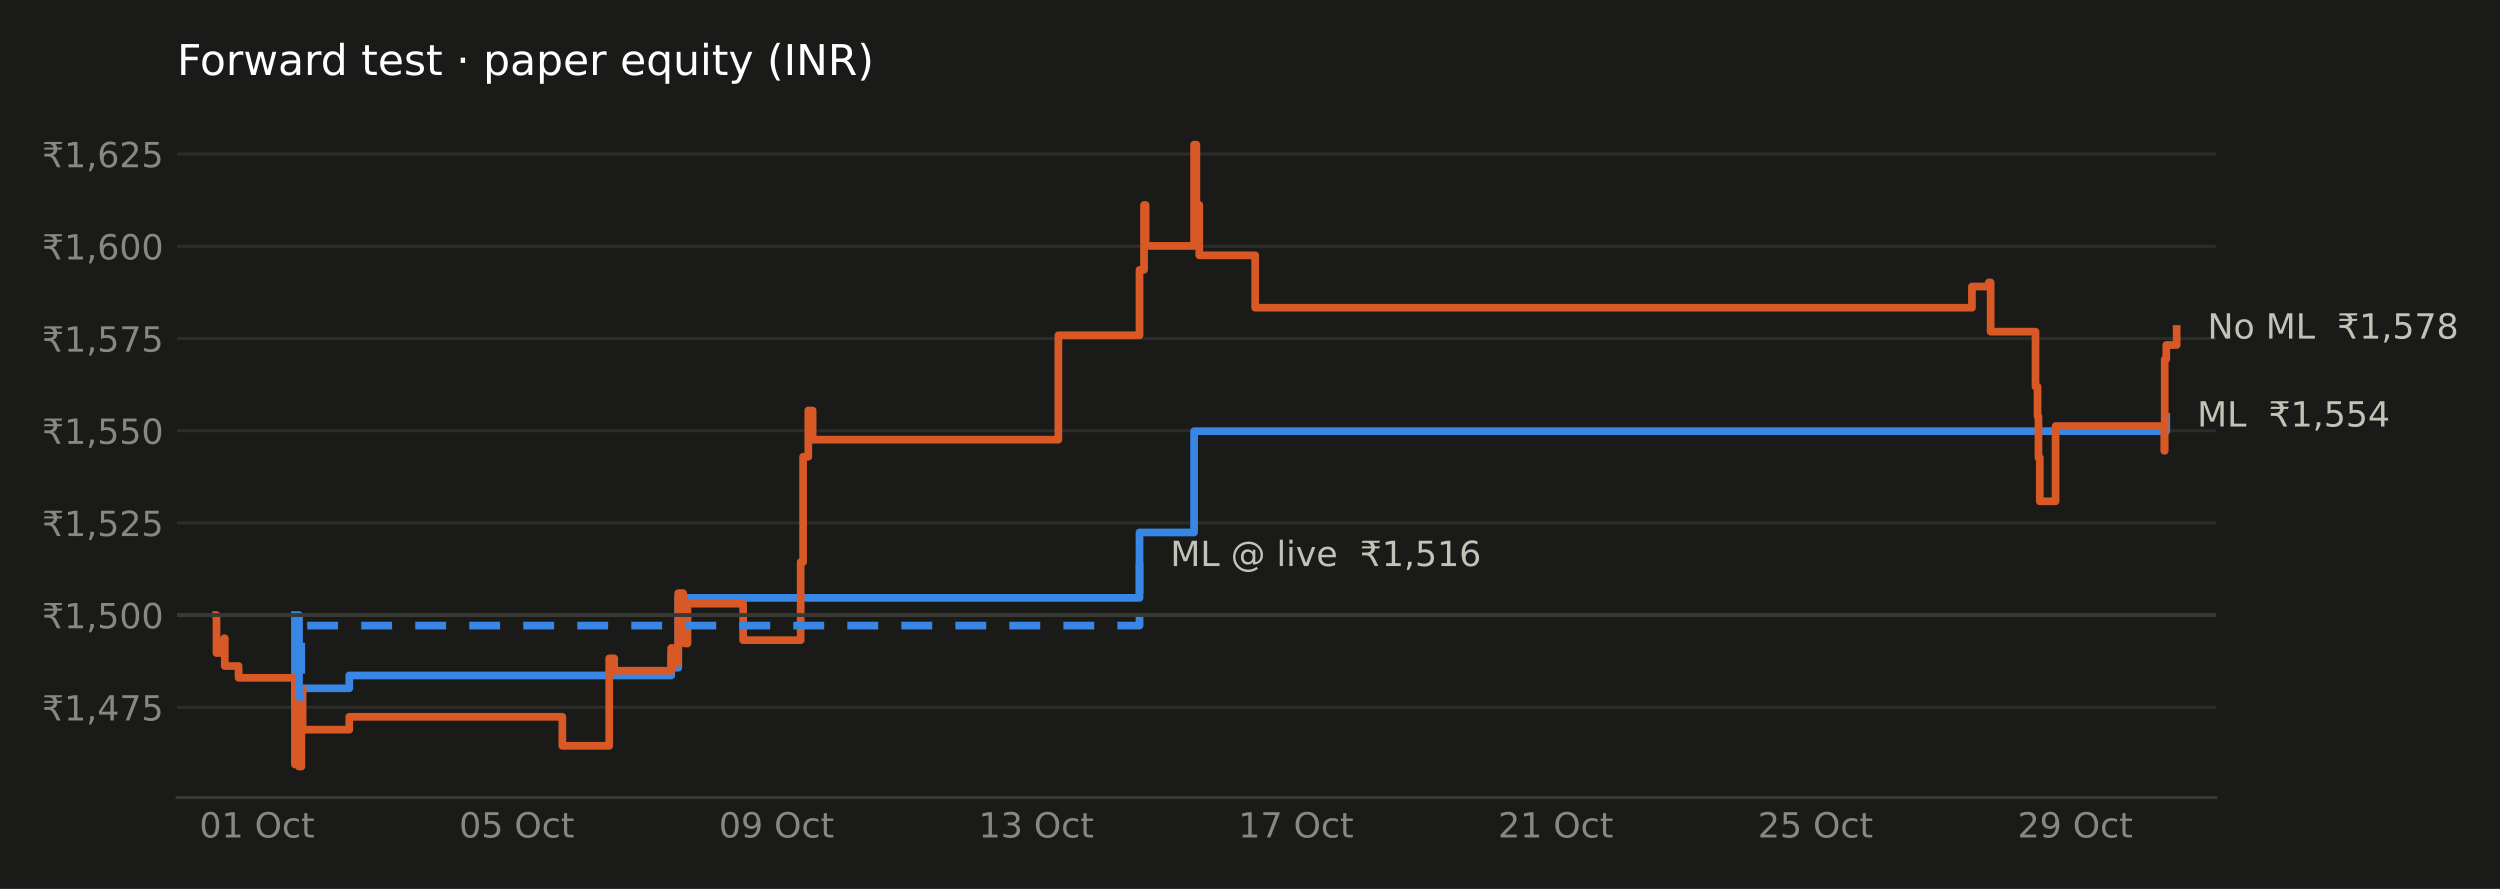
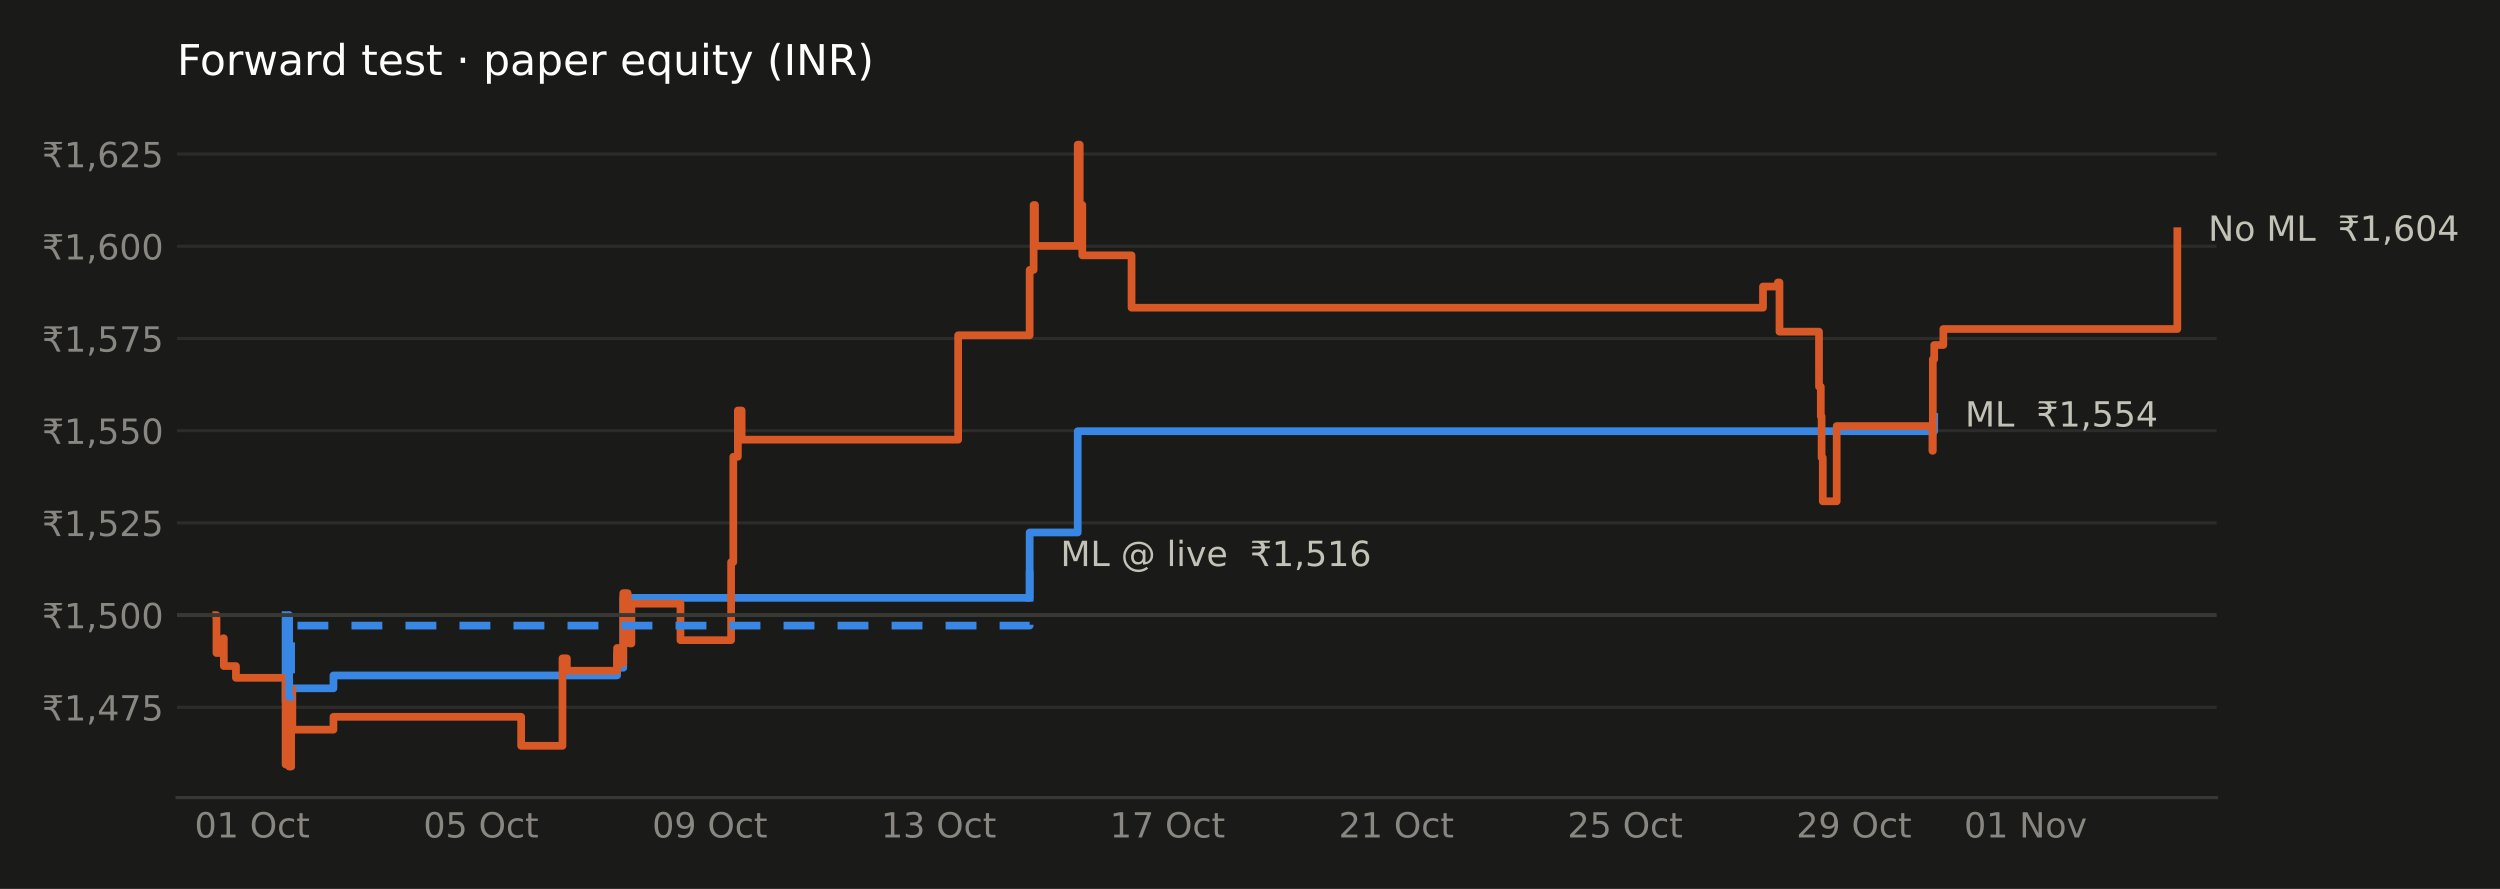
<svg xmlns="http://www.w3.org/2000/svg" xmlns:xlink="http://www.w3.org/1999/xlink" width="648pt" height="230.4pt" viewBox="0 0 648 230.4" version="1.1">
  <defs>
    <style type="text/css">*{stroke-linejoin: round; stroke-linecap: butt}</style>
  </defs>
  <g id="figure_1">
    <g id="patch_1">
      <path d="M 0 230.4  L 648 230.4  L 648 0  L 0 0  z " style="fill: #1a1a19" />
    </g>
    <g id="axes_1">
      <g id="patch_2">
-         <path d="M 45.89 206.74  L 574.352 206.74  L 574.352 29.44  L 45.89 29.44  z " style="fill: #1a1a19" />
+         <path d="M 45.89 206.74  L 574.532 206.74  L 574.532 29.44  L 45.89 29.44  z " style="fill: #1a1a19" />
      </g>
      <g id="matplotlib.axis_1">
        <g id="xtick_1">
          <g id="line2d_1" />
          <g id="text_1">
-             <g style="fill: #898781" transform="translate(51.69321 217.0786) scale(0.09 -0.09)">
+             <g style="fill: #898781" transform="translate(50.43777 217.0786) scale(0.09 -0.09)">
              <defs>
                <path id="DejaVuSans-30" d="M 2034 4250  Q 1547 4250 1301 3770  Q 1056 3291 1056 2328  Q 1056 1369 1301 889  Q 1547 409 2034 409  Q 2525 409 2770 889  Q 3016 1369 3016 2328  Q 3016 3291 2770 3770  Q 2525 4250 2034 4250  z M 2034 4750  Q 2819 4750 3233 4129  Q 3647 3509 3647 2328  Q 3647 1150 3233 529  Q 2819 -91 2034 -91  Q 1250 -91 836 529  Q 422 1150 422 2328  Q 422 3509 836 4129  Q 1250 4750 2034 4750  z " transform="scale(0.015625)" />
                <path id="DejaVuSans-31" d="M 794 531  L 1825 531  L 1825 4091  L 703 3866  L 703 4441  L 1819 4666  L 2450 4666  L 2450 531  L 3481 531  L 3481 0  L 794 0  L 794 531  z " transform="scale(0.015625)" />
                <path id="DejaVuSans-20" transform="scale(0.015625)" />
                <path id="DejaVuSans-4f" d="M 2522 4238  Q 1834 4238 1429 3725  Q 1025 3213 1025 2328  Q 1025 1447 1429 934  Q 1834 422 2522 422  Q 3209 422 3611 934  Q 4013 1447 4013 2328  Q 4013 3213 3611 3725  Q 3209 4238 2522 4238  z M 2522 4750  Q 3503 4750 4090 4092  Q 4678 3434 4678 2328  Q 4678 1225 4090 567  Q 3503 -91 2522 -91  Q 1538 -91 948 565  Q 359 1222 359 2328  Q 359 3434 948 4092  Q 1538 4750 2522 4750  z " transform="scale(0.015625)" />
                <path id="DejaVuSans-63" d="M 3122 3366  L 3122 2828  Q 2878 2963 2633 3030  Q 2388 3097 2138 3097  Q 1578 3097 1268 2742  Q 959 2388 959 1747  Q 959 1106 1268 751  Q 1578 397 2138 397  Q 2388 397 2633 464  Q 2878 531 3122 666  L 3122 134  Q 2881 22 2623 -34  Q 2366 -91 2075 -91  Q 1284 -91 818 406  Q 353 903 353 1747  Q 353 2603 823 3093  Q 1294 3584 2113 3584  Q 2378 3584 2631 3529  Q 2884 3475 3122 3366  z " transform="scale(0.015625)" />
                <path id="DejaVuSans-74" d="M 1172 4494  L 1172 3500  L 2356 3500  L 2356 3053  L 1172 3053  L 1172 1153  Q 1172 725 1289 603  Q 1406 481 1766 481  L 2356 481  L 2356 0  L 1766 0  Q 1100 0 847 248  Q 594 497 594 1153  L 594 3053  L 172 3053  L 172 3500  L 594 3500  L 594 4494  L 1172 4494  z " transform="scale(0.015625)" />
              </defs>
              <use xlink:href="#DejaVuSans-30" />
              <use xlink:href="#DejaVuSans-31" transform="translate(63.62305 0)" />
              <use xlink:href="#DejaVuSans-20" transform="translate(127.2461 0)" />
              <use xlink:href="#DejaVuSans-4f" transform="translate(159.0332 0)" />
              <use xlink:href="#DejaVuSans-63" transform="translate(237.7441 0)" />
              <use xlink:href="#DejaVuSans-74" transform="translate(292.7246 0)" />
            </g>
          </g>
        </g>
        <g id="xtick_2">
          <g id="line2d_2" />
          <g id="text_2">
-             <g style="fill: #898781" transform="translate(119.0162 217.0786) scale(0.09 -0.09)">
+             <g style="fill: #898781" transform="translate(109.7483 217.0786) scale(0.09 -0.09)">
              <defs>
                <path id="DejaVuSans-35" d="M 691 4666  L 3169 4666  L 3169 4134  L 1269 4134  L 1269 2991  Q 1406 3038 1543 3061  Q 1681 3084 1819 3084  Q 2600 3084 3056 2656  Q 3513 2228 3513 1497  Q 3513 744 3044 326  Q 2575 -91 1722 -91  Q 1428 -91 1123 -41  Q 819 9 494 109  L 494 744  Q 775 591 1075 516  Q 1375 441 1709 441  Q 2250 441 2565 725  Q 2881 1009 2881 1497  Q 2881 1984 2565 2268  Q 2250 2553 1709 2553  Q 1456 2553 1204 2497  Q 953 2441 691 2322  L 691 4666  z " transform="scale(0.015625)" />
              </defs>
              <use xlink:href="#DejaVuSans-30" />
              <use xlink:href="#DejaVuSans-35" transform="translate(63.62305 0)" />
              <use xlink:href="#DejaVuSans-20" transform="translate(127.2461 0)" />
              <use xlink:href="#DejaVuSans-4f" transform="translate(159.0332 0)" />
              <use xlink:href="#DejaVuSans-63" transform="translate(237.7441 0)" />
              <use xlink:href="#DejaVuSans-74" transform="translate(292.7246 0)" />
            </g>
          </g>
        </g>
        <g id="xtick_3">
          <g id="line2d_3" />
          <g id="text_3">
-             <g style="fill: #898781" transform="translate(186.3392 217.0786) scale(0.09 -0.09)">
+             <g style="fill: #898781" transform="translate(169.0589 217.0786) scale(0.09 -0.09)">
              <defs>
                <path id="DejaVuSans-39" d="M 703 97  L 703 672  Q 941 559 1184 500  Q 1428 441 1663 441  Q 2288 441 2617 861  Q 2947 1281 2994 2138  Q 2813 1869 2534 1725  Q 2256 1581 1919 1581  Q 1219 1581 811 2004  Q 403 2428 403 3163  Q 403 3881 828 4315  Q 1253 4750 1959 4750  Q 2769 4750 3195 4129  Q 3622 3509 3622 2328  Q 3622 1225 3098 567  Q 2575 -91 1691 -91  Q 1453 -91 1209 -44  Q 966 3 703 97  z M 1959 2075  Q 2384 2075 2632 2365  Q 2881 2656 2881 3163  Q 2881 3666 2632 3958  Q 2384 4250 1959 4250  Q 1534 4250 1286 3958  Q 1038 3666 1038 3163  Q 1038 2656 1286 2365  Q 1534 2075 1959 2075  z " transform="scale(0.015625)" />
              </defs>
              <use xlink:href="#DejaVuSans-30" />
              <use xlink:href="#DejaVuSans-39" transform="translate(63.62305 0)" />
              <use xlink:href="#DejaVuSans-20" transform="translate(127.2461 0)" />
              <use xlink:href="#DejaVuSans-4f" transform="translate(159.0332 0)" />
              <use xlink:href="#DejaVuSans-63" transform="translate(237.7441 0)" />
              <use xlink:href="#DejaVuSans-74" transform="translate(292.7246 0)" />
            </g>
          </g>
        </g>
        <g id="xtick_4">
          <g id="line2d_4" />
          <g id="text_4">
-             <g style="fill: #898781" transform="translate(253.6623 217.0786) scale(0.09 -0.09)">
+             <g style="fill: #898781" transform="translate(228.3694 217.0786) scale(0.09 -0.09)">
              <defs>
                <path id="DejaVuSans-33" d="M 2597 2516  Q 3050 2419 3304 2112  Q 3559 1806 3559 1356  Q 3559 666 3084 287  Q 2609 -91 1734 -91  Q 1441 -91 1130 -33  Q 819 25 488 141  L 488 750  Q 750 597 1062 519  Q 1375 441 1716 441  Q 2309 441 2620 675  Q 2931 909 2931 1356  Q 2931 1769 2642 2001  Q 2353 2234 1838 2234  L 1294 2234  L 1294 2753  L 1863 2753  Q 2328 2753 2575 2939  Q 2822 3125 2822 3475  Q 2822 3834 2567 4026  Q 2313 4219 1838 4219  Q 1578 4219 1281 4162  Q 984 4106 628 3988  L 628 4550  Q 988 4650 1302 4700  Q 1616 4750 1894 4750  Q 2613 4750 3031 4423  Q 3450 4097 3450 3541  Q 3450 3153 3228 2886  Q 3006 2619 2597 2516  z " transform="scale(0.015625)" />
              </defs>
              <use xlink:href="#DejaVuSans-31" />
              <use xlink:href="#DejaVuSans-33" transform="translate(63.62305 0)" />
              <use xlink:href="#DejaVuSans-20" transform="translate(127.2461 0)" />
              <use xlink:href="#DejaVuSans-4f" transform="translate(159.0332 0)" />
              <use xlink:href="#DejaVuSans-63" transform="translate(237.7441 0)" />
              <use xlink:href="#DejaVuSans-74" transform="translate(292.7246 0)" />
            </g>
          </g>
        </g>
        <g id="xtick_5">
          <g id="line2d_5" />
          <g id="text_5">
-             <g style="fill: #898781" transform="translate(320.9853 217.0786) scale(0.09 -0.09)">
+             <g style="fill: #898781" transform="translate(287.68 217.0786) scale(0.09 -0.09)">
              <defs>
                <path id="DejaVuSans-37" d="M 525 4666  L 3525 4666  L 3525 4397  L 1831 0  L 1172 0  L 2766 4134  L 525 4134  L 525 4666  z " transform="scale(0.015625)" />
              </defs>
              <use xlink:href="#DejaVuSans-31" />
              <use xlink:href="#DejaVuSans-37" transform="translate(63.62305 0)" />
              <use xlink:href="#DejaVuSans-20" transform="translate(127.2461 0)" />
              <use xlink:href="#DejaVuSans-4f" transform="translate(159.0332 0)" />
              <use xlink:href="#DejaVuSans-63" transform="translate(237.7441 0)" />
              <use xlink:href="#DejaVuSans-74" transform="translate(292.7246 0)" />
            </g>
          </g>
        </g>
        <g id="xtick_6">
          <g id="line2d_6" />
          <g id="text_6">
-             <g style="fill: #898781" transform="translate(388.3083 217.0786) scale(0.09 -0.09)">
+             <g style="fill: #898781" transform="translate(346.9905 217.0786) scale(0.09 -0.09)">
              <defs>
                <path id="DejaVuSans-32" d="M 1228 531  L 3431 531  L 3431 0  L 469 0  L 469 531  Q 828 903 1448 1529  Q 2069 2156 2228 2338  Q 2531 2678 2651 2914  Q 2772 3150 2772 3378  Q 2772 3750 2511 3984  Q 2250 4219 1831 4219  Q 1534 4219 1204 4116  Q 875 4013 500 3803  L 500 4441  Q 881 4594 1212 4672  Q 1544 4750 1819 4750  Q 2544 4750 2975 4387  Q 3406 4025 3406 3419  Q 3406 3131 3298 2873  Q 3191 2616 2906 2266  Q 2828 2175 2409 1742  Q 1991 1309 1228 531  z " transform="scale(0.015625)" />
              </defs>
              <use xlink:href="#DejaVuSans-32" />
              <use xlink:href="#DejaVuSans-31" transform="translate(63.62305 0)" />
              <use xlink:href="#DejaVuSans-20" transform="translate(127.2461 0)" />
              <use xlink:href="#DejaVuSans-4f" transform="translate(159.0332 0)" />
              <use xlink:href="#DejaVuSans-63" transform="translate(237.7441 0)" />
              <use xlink:href="#DejaVuSans-74" transform="translate(292.7246 0)" />
            </g>
          </g>
        </g>
        <g id="xtick_7">
          <g id="line2d_7" />
          <g id="text_7">
-             <g style="fill: #898781" transform="translate(455.6313 217.0786) scale(0.09 -0.09)">
+             <g style="fill: #898781" transform="translate(406.301 217.0786) scale(0.09 -0.09)">
              <use xlink:href="#DejaVuSans-32" />
              <use xlink:href="#DejaVuSans-35" transform="translate(63.62305 0)" />
              <use xlink:href="#DejaVuSans-20" transform="translate(127.2461 0)" />
              <use xlink:href="#DejaVuSans-4f" transform="translate(159.0332 0)" />
              <use xlink:href="#DejaVuSans-63" transform="translate(237.7441 0)" />
              <use xlink:href="#DejaVuSans-74" transform="translate(292.7246 0)" />
            </g>
          </g>
        </g>
        <g id="xtick_8">
          <g id="line2d_8" />
          <g id="text_8">
-             <g style="fill: #898781" transform="translate(522.9543 217.0786) scale(0.09 -0.09)">
+             <g style="fill: #898781" transform="translate(465.6116 217.0786) scale(0.09 -0.09)">
              <use xlink:href="#DejaVuSans-32" />
              <use xlink:href="#DejaVuSans-39" transform="translate(63.62305 0)" />
              <use xlink:href="#DejaVuSans-20" transform="translate(127.2461 0)" />
              <use xlink:href="#DejaVuSans-4f" transform="translate(159.0332 0)" />
              <use xlink:href="#DejaVuSans-63" transform="translate(237.7441 0)" />
              <use xlink:href="#DejaVuSans-74" transform="translate(292.7246 0)" />
            </g>
          </g>
        </g>
+         <g id="xtick_9">
+           <g id="line2d_9" />
+           <g id="text_9">
+             <g style="fill: #898781" transform="translate(509.0918 217.0786) scale(0.09 -0.09)">
+               <defs>
+                 <path id="DejaVuSans-4e" d="M 628 4666  L 1478 4666  L 3547 763  L 3547 4666  L 4159 4666  L 4159 0  L 3309 0  L 1241 3903  L 1241 0  L 628 0  L 628 4666  z " transform="scale(0.015625)" />
+                 <path id="DejaVuSans-6f" d="M 1959 3097  Q 1497 3097 1228 2736  Q 959 2375 959 1747  Q 959 1119 1226 758  Q 1494 397 1959 397  Q 2419 397 2687 759  Q 2956 1122 2956 1747  Q 2956 2369 2687 2733  Q 2419 3097 1959 3097  z M 1959 3584  Q 2709 3584 3137 3096  Q 3566 2609 3566 1747  Q 3566 888 3137 398  Q 2709 -91 1959 -91  Q 1206 -91 779 398  Q 353 888 353 1747  Q 353 2609 779 3096  Q 1206 3584 1959 3584  z " transform="scale(0.015625)" />
+                 <path id="DejaVuSans-76" d="M 191 3500  L 800 3500  L 1894 563  L 2988 3500  L 3597 3500  L 2284 0  L 1503 0  L 191 3500  z " transform="scale(0.015625)" />
+               </defs>
+               <use xlink:href="#DejaVuSans-30" />
+               <use xlink:href="#DejaVuSans-31" transform="translate(63.62305 0)" />
+               <use xlink:href="#DejaVuSans-20" transform="translate(127.2461 0)" />
+               <use xlink:href="#DejaVuSans-4e" transform="translate(159.0332 0)" />
+               <use xlink:href="#DejaVuSans-6f" transform="translate(233.8379 0)" />
+               <use xlink:href="#DejaVuSans-76" transform="translate(295.0195 0)" />
+             </g>
+           </g>
+         </g>
      </g>
      <g id="matplotlib.axis_2">
        <g id="ytick_1">
-           <g id="line2d_9">
-             <path d="M 45.89 183.332  L 574.352 183.332  " clip-path="url(#pe109ed3dd5)" style="fill: none; stroke: #2c2c2a; stroke-width: 0.8; stroke-linecap: square" />
-           </g>
-           <g id="line2d_10" />
-           <g id="text_9">
+           <g id="line2d_10">
+             <path d="M 45.89 183.332  L 574.532 183.332  " clip-path="url(#pa5b1303367)" style="fill: none; stroke: #2c2c2a; stroke-width: 0.8; stroke-linecap: square" />
+           </g>
+           <g id="line2d_11" />
+           <g id="text_10">
            <g style="fill: #898781" transform="translate(10.89844 186.7514) scale(0.09 -0.09)">
              <defs>
                <path id="DejaVuSans-20b9" d="M 331 4281  L 503 4666  L 3747 4666  L 3575 4281  L 2469 4281  Q 2716 4038 2781 3634  L 3747 3634  L 3575 3250  L 2806 3250  Q 2791 2856 2600 2591  Q 2397 2300 2006 2188  Q 2209 2119 2400 1894  Q 2584 1681 2788 1275  L 3428 0  L 2750 0  L 2153 1197  Q 1919 1669 1706 1819  Q 1488 1972 1113 1972  L 425 1972  L 425 2491  L 1219 2491  Q 1675 2491 1906 2700  Q 2119 2894 2138 3250  L 331 3250  L 503 3634  L 2103 3634  Q 2047 3844 1906 4006  Q 1675 4281 1219 4281  L 331 4281  z " transform="scale(0.015625)" />
                <path id="DejaVuSans-2c" d="M 750 794  L 1409 794  L 1409 256  L 897 -744  L 494 -744  L 750 256  L 750 794  z " transform="scale(0.015625)" />
                <path id="DejaVuSans-34" d="M 2419 4116  L 825 1625  L 2419 1625  L 2419 4116  z M 2253 4666  L 3047 4666  L 3047 1625  L 3713 1625  L 3713 1100  L 3047 1100  L 3047 0  L 2419 0  L 2419 1100  L 313 1100  L 313 1709  L 2253 4666  z " transform="scale(0.015625)" />
              </defs>
              <use xlink:href="#DejaVuSans-20b9" />
              <use xlink:href="#DejaVuSans-31" transform="translate(63.62305 0)" />
              <use xlink:href="#DejaVuSans-2c" transform="translate(127.2461 0)" />
              <use xlink:href="#DejaVuSans-34" transform="translate(159.0332 0)" />
              <use xlink:href="#DejaVuSans-37" transform="translate(222.6562 0)" />
              <use xlink:href="#DejaVuSans-35" transform="translate(286.2793 0)" />
            </g>
          </g>
        </g>
        <g id="ytick_2">
-           <g id="line2d_11">
-             <path d="M 45.89 159.432  L 574.352 159.432  " clip-path="url(#pe109ed3dd5)" style="fill: none; stroke: #2c2c2a; stroke-width: 0.8; stroke-linecap: square" />
-           </g>
-           <g id="line2d_12" />
-           <g id="text_10">
+           <g id="line2d_12">
+             <path d="M 45.89 159.432  L 574.532 159.432  " clip-path="url(#pa5b1303367)" style="fill: none; stroke: #2c2c2a; stroke-width: 0.8; stroke-linecap: square" />
+           </g>
+           <g id="line2d_13" />
+           <g id="text_11">
            <g style="fill: #898781" transform="translate(10.89844 162.851) scale(0.09 -0.09)">
              <use xlink:href="#DejaVuSans-20b9" />
              <use xlink:href="#DejaVuSans-31" transform="translate(63.62305 0)" />
              <use xlink:href="#DejaVuSans-2c" transform="translate(127.2461 0)" />
              <use xlink:href="#DejaVuSans-35" transform="translate(159.0332 0)" />
              <use xlink:href="#DejaVuSans-30" transform="translate(222.6562 0)" />
              <use xlink:href="#DejaVuSans-30" transform="translate(286.2793 0)" />
            </g>
          </g>
        </g>
        <g id="ytick_3">
-           <g id="line2d_13">
-             <path d="M 45.89 135.531  L 574.352 135.531  " clip-path="url(#pe109ed3dd5)" style="fill: none; stroke: #2c2c2a; stroke-width: 0.8; stroke-linecap: square" />
-           </g>
-           <g id="line2d_14" />
-           <g id="text_11">
+           <g id="line2d_14">
+             <path d="M 45.89 135.531  L 574.532 135.531  " clip-path="url(#pa5b1303367)" style="fill: none; stroke: #2c2c2a; stroke-width: 0.8; stroke-linecap: square" />
+           </g>
+           <g id="line2d_15" />
+           <g id="text_12">
            <g style="fill: #898781" transform="translate(10.89844 138.9506) scale(0.09 -0.09)">
              <use xlink:href="#DejaVuSans-20b9" />
              <use xlink:href="#DejaVuSans-31" transform="translate(63.62305 0)" />
              <use xlink:href="#DejaVuSans-2c" transform="translate(127.2461 0)" />
              <use xlink:href="#DejaVuSans-35" transform="translate(159.0332 0)" />
              <use xlink:href="#DejaVuSans-32" transform="translate(222.6562 0)" />
              <use xlink:href="#DejaVuSans-35" transform="translate(286.2793 0)" />
            </g>
          </g>
        </g>
        <g id="ytick_4">
-           <g id="line2d_15">
-             <path d="M 45.89 111.631  L 574.352 111.631  " clip-path="url(#pe109ed3dd5)" style="fill: none; stroke: #2c2c2a; stroke-width: 0.8; stroke-linecap: square" />
-           </g>
-           <g id="line2d_16" />
-           <g id="text_12">
+           <g id="line2d_16">
+             <path d="M 45.89 111.631  L 574.532 111.631  " clip-path="url(#pa5b1303367)" style="fill: none; stroke: #2c2c2a; stroke-width: 0.8; stroke-linecap: square" />
+           </g>
+           <g id="line2d_17" />
+           <g id="text_13">
            <g style="fill: #898781" transform="translate(10.89844 115.0502) scale(0.09 -0.09)">
              <use xlink:href="#DejaVuSans-20b9" />
              <use xlink:href="#DejaVuSans-31" transform="translate(63.62305 0)" />
              <use xlink:href="#DejaVuSans-2c" transform="translate(127.2461 0)" />
              <use xlink:href="#DejaVuSans-35" transform="translate(159.0332 0)" />
              <use xlink:href="#DejaVuSans-35" transform="translate(222.6562 0)" />
              <use xlink:href="#DejaVuSans-30" transform="translate(286.2793 0)" />
            </g>
          </g>
        </g>
        <g id="ytick_5">
-           <g id="line2d_17">
-             <path d="M 45.89 87.731  L 574.352 87.731  " clip-path="url(#pe109ed3dd5)" style="fill: none; stroke: #2c2c2a; stroke-width: 0.8; stroke-linecap: square" />
-           </g>
-           <g id="line2d_18" />
-           <g id="text_13">
+           <g id="line2d_18">
+             <path d="M 45.89 87.731  L 574.532 87.731  " clip-path="url(#pa5b1303367)" style="fill: none; stroke: #2c2c2a; stroke-width: 0.8; stroke-linecap: square" />
+           </g>
+           <g id="line2d_19" />
+           <g id="text_14">
            <g style="fill: #898781" transform="translate(10.89844 91.14983) scale(0.09 -0.09)">
              <use xlink:href="#DejaVuSans-20b9" />
              <use xlink:href="#DejaVuSans-31" transform="translate(63.62305 0)" />
              <use xlink:href="#DejaVuSans-2c" transform="translate(127.2461 0)" />
              <use xlink:href="#DejaVuSans-35" transform="translate(159.0332 0)" />
              <use xlink:href="#DejaVuSans-37" transform="translate(222.6562 0)" />
              <use xlink:href="#DejaVuSans-35" transform="translate(286.2793 0)" />
            </g>
          </g>
        </g>
        <g id="ytick_6">
-           <g id="line2d_19">
-             <path d="M 45.89 63.83  L 574.352 63.83  " clip-path="url(#pe109ed3dd5)" style="fill: none; stroke: #2c2c2a; stroke-width: 0.8; stroke-linecap: square" />
-           </g>
-           <g id="line2d_20" />
-           <g id="text_14">
+           <g id="line2d_20">
+             <path d="M 45.89 63.83  L 574.532 63.83  " clip-path="url(#pa5b1303367)" style="fill: none; stroke: #2c2c2a; stroke-width: 0.8; stroke-linecap: square" />
+           </g>
+           <g id="line2d_21" />
+           <g id="text_15">
            <g style="fill: #898781" transform="translate(10.89844 67.24944) scale(0.09 -0.09)">
              <defs>
                <path id="DejaVuSans-36" d="M 2113 2584  Q 1688 2584 1439 2293  Q 1191 2003 1191 1497  Q 1191 994 1439 701  Q 1688 409 2113 409  Q 2538 409 2786 701  Q 3034 994 3034 1497  Q 3034 2003 2786 2293  Q 2538 2584 2113 2584  z M 3366 4563  L 3366 3988  Q 3128 4100 2886 4159  Q 2644 4219 2406 4219  Q 1781 4219 1451 3797  Q 1122 3375 1075 2522  Q 1259 2794 1537 2939  Q 1816 3084 2150 3084  Q 2853 3084 3261 2657  Q 3669 2231 3669 1497  Q 3669 778 3244 343  Q 2819 -91 2113 -91  Q 1303 -91 875 529  Q 447 1150 447 2328  Q 447 3434 972 4092  Q 1497 4750 2381 4750  Q 2619 4750 2861 4703  Q 3103 4656 3366 4563  z " transform="scale(0.015625)" />
              </defs>
              <use xlink:href="#DejaVuSans-20b9" />
              <use xlink:href="#DejaVuSans-31" transform="translate(63.62305 0)" />
              <use xlink:href="#DejaVuSans-2c" transform="translate(127.2461 0)" />
              <use xlink:href="#DejaVuSans-36" transform="translate(159.0332 0)" />
              <use xlink:href="#DejaVuSans-30" transform="translate(222.6562 0)" />
              <use xlink:href="#DejaVuSans-30" transform="translate(286.2793 0)" />
            </g>
          </g>
        </g>
        <g id="ytick_7">
-           <g id="line2d_21">
-             <path d="M 45.89 39.93  L 574.352 39.93  " clip-path="url(#pe109ed3dd5)" style="fill: none; stroke: #2c2c2a; stroke-width: 0.8; stroke-linecap: square" />
-           </g>
-           <g id="line2d_22" />
-           <g id="text_15">
+           <g id="line2d_22">
+             <path d="M 45.89 39.93  L 574.532 39.93  " clip-path="url(#pa5b1303367)" style="fill: none; stroke: #2c2c2a; stroke-width: 0.8; stroke-linecap: square" />
+           </g>
+           <g id="line2d_23" />
+           <g id="text_16">
            <g style="fill: #898781" transform="translate(10.89844 43.34906) scale(0.09 -0.09)">
              <use xlink:href="#DejaVuSans-20b9" />
              <use xlink:href="#DejaVuSans-31" transform="translate(63.62305 0)" />
              <use xlink:href="#DejaVuSans-2c" transform="translate(127.2461 0)" />
              <use xlink:href="#DejaVuSans-36" transform="translate(159.0332 0)" />
              <use xlink:href="#DejaVuSans-32" transform="translate(222.6562 0)" />
              <use xlink:href="#DejaVuSans-35" transform="translate(286.2793 0)" />
            </g>
          </g>
        </g>
      </g>
-       <g id="line2d_23">
-         <path d="M 76.448 159.432  L 76.448 159.432  L 76.448 181.9  L 76.974 181.9  L 76.974 177.919  L 77.5 177.919  L 77.5 198.6  L 78.085 198.6  L 78.085 178.406  L 90.532 178.406  L 90.532 175.074  L 173.985 175.074  L 173.985 169.183  L 175.387 169.183  L 175.387 173.084  L 175.797 173.084  L 175.797 154.962  L 295.365 154.962  L 295.365 138.019  L 309.508 138.019  L 309.508 111.772  L 561.501 111.772  L 561.501 108.075  " clip-path="url(#pe109ed3dd5)" style="fill: none; stroke: #3987e5; stroke-width: 2; stroke-linecap: square" />
-       </g>
      <g id="line2d_24">
-         <path d="M 56.053 159.432  L 56.111 159.432  L 56.111 169.264  L 58.098 169.264  L 58.098 165.445  L 58.273 165.445  L 58.273 172.637  L 61.838 172.637  L 61.838 175.684  L 76.448 175.684  L 76.448 198.153  L 76.624 198.153  L 76.624 181.982  L 76.974 181.982  L 76.974 178  L 77.5 178  L 77.5 198.681  L 78.085 198.681  L 78.085 178.487  L 78.435 178.487  L 78.435 189.133  L 90.532 189.133  L 90.532 185.801  L 145.758 185.801  L 145.758 193.318  L 157.914 193.318  L 157.914 170.646  L 159.2 170.646  L 159.2 173.856  L 173.985 173.856  L 173.985 167.964  L 175.387 167.964  L 175.387 171.865  L 175.797 171.865  L 175.797 153.743  L 177.082 153.743  L 177.082 166.664  L 177.725 166.664  L 177.725 166.786  L 178.193 166.786  L 178.193 156.466  L 192.627 156.466  L 192.627 165.933  L 207.53 165.933  L 207.53 145.699  L 208.172 145.699  L 208.172 118.395  L 209.516 118.395  L 209.516 106.409  L 210.627 106.409  L 210.627 113.966  L 274.327 113.966  L 274.327 86.906  L 295.365 86.906  L 295.365 69.963  L 296.534 69.963  L 296.534 53.142  L 296.943 53.142  L 296.943 63.746  L 309.508 63.746  L 309.508 37.499  L 310.092 37.499  L 310.092 53.101  L 310.852 53.101  L 310.852 66.184  L 325.345 66.184  L 325.345 79.755  L 511.126 79.755  L 511.126 74.27  L 515.509 74.27  L 515.509 73.213  L 515.976 73.213  L 515.976 85.971  L 527.606 85.971  L 527.606 100.233  L 528.132 100.233  L 528.132 107.912  L 528.366 107.912  L 528.366 118.639  L 528.716 118.639  L 528.716 129.934  L 532.807 129.934  L 532.807 110.431  L 560.975 110.431  L 560.975 116.851  L 561.092 116.851  L 561.092 93.122  L 561.501 93.122  L 561.501 89.425  L 564.19 89.425  L 564.19 85.281  " clip-path="url(#pe109ed3dd5)" style="fill: none; stroke: #d95926; stroke-width: 2; stroke-linecap: square" />
+         <path d="M 74.024 159.432  L 74.024 159.432  L 74.024 181.9  L 74.488 181.9  L 74.488 177.919  L 74.951 177.919  L 74.951 198.6  L 75.466 198.6  L 75.466 178.406  L 86.432 178.406  L 86.432 175.074  L 159.953 175.074  L 159.953 169.183  L 161.188 169.183  L 161.188 173.084  L 161.549 173.084  L 161.549 154.962  L 266.887 154.962  L 266.887 138.019  L 279.346 138.019  L 279.346 111.772  L 501.349 111.772  L 501.349 108.075  " clip-path="url(#pa5b1303367)" style="fill: none; stroke: #3987e5; stroke-width: 2; stroke-linecap: square" />
      </g>
      <g id="line2d_25">
-         <path d="M 77.325 159.432  L 77.5 159.432  L 77.5 180.641  L 78.085 180.641  L 78.085 162.154  L 295.365 162.154  L 295.365 144.236  " clip-path="url(#pe109ed3dd5)" style="fill: none; stroke-dasharray: 8,6; stroke-dashoffset: 0; stroke: #3987e5; stroke-width: 2" />
+         <path d="M 56.056 159.432  L 56.108 159.432  L 56.108 169.264  L 57.858 169.264  L 57.858 165.445  L 58.013 165.445  L 58.013 172.637  L 61.153 172.637  L 61.153 175.684  L 74.024 175.684  L 74.024 198.153  L 74.179 198.153  L 74.179 181.982  L 74.488 181.982  L 74.488 178  L 74.951 178  L 74.951 198.681  L 75.466 198.681  L 75.466 178.487  L 75.775 178.487  L 75.775 189.133  L 86.432 189.133  L 86.432 185.801  L 135.085 185.801  L 135.085 193.318  L 145.794 193.318  L 145.794 170.646  L 146.927 170.646  L 146.927 173.856  L 159.953 173.856  L 159.953 167.964  L 161.188 167.964  L 161.188 171.865  L 161.549 171.865  L 161.549 153.743  L 162.681 153.743  L 162.681 166.664  L 163.248 166.664  L 163.248 166.786  L 163.66 166.786  L 163.66 156.466  L 176.376 156.466  L 176.376 165.933  L 189.505 165.933  L 189.505 145.699  L 190.071 145.699  L 190.071 118.395  L 191.255 118.395  L 191.255 106.409  L 192.234 106.409  L 192.234 113.966  L 248.352 113.966  L 248.352 86.906  L 266.887 86.906  L 266.887 69.963  L 267.916 69.963  L 267.916 53.142  L 268.277 53.142  L 268.277 63.746  L 279.346 63.746  L 279.346 37.499  L 279.861 37.499  L 279.861 53.101  L 280.53 53.101  L 280.53 66.184  L 293.298 66.184  L 293.298 79.755  L 456.969 79.755  L 456.969 74.27  L 460.83 74.27  L 460.83 73.213  L 461.242 73.213  L 461.242 85.971  L 471.487 85.971  L 471.487 100.233  L 471.951 100.233  L 471.951 107.912  L 472.157 107.912  L 472.157 118.639  L 472.466 118.639  L 472.466 129.934  L 476.07 129.934  L 476.07 110.431  L 500.885 110.431  L 500.885 116.851  L 500.988 116.851  L 500.988 93.122  L 501.349 93.122  L 501.349 89.425  L 503.717 89.425  L 503.717 85.281  L 564.366 85.281  L 564.366 59.927  " clip-path="url(#pa5b1303367)" style="fill: none; stroke: #d95926; stroke-width: 2; stroke-linecap: square" />
      </g>
      <g id="line2d_26">
-         <path d="M 45.89 159.432  L 574.352 159.432  " clip-path="url(#pe109ed3dd5)" style="fill: none; stroke: #383835; stroke-linecap: square" />
+         <path d="M 74.797 159.432  L 74.951 159.432  L 74.951 180.641  L 75.466 180.641  L 75.466 162.154  L 266.887 162.154  L 266.887 144.236  " clip-path="url(#pa5b1303367)" style="fill: none; stroke-dasharray: 8,6; stroke-dashoffset: 0; stroke: #3987e5; stroke-width: 2" />
+       </g>
+       <g id="line2d_27">
+         <path d="M 45.89 159.432  L 574.532 159.432  " clip-path="url(#pa5b1303367)" style="fill: none; stroke: #383835; stroke-linecap: square" />
      </g>
      <g id="patch_3">
-         <path d="M 45.89 206.74  L 574.352 206.74  " style="fill: none; stroke: #383835; stroke-width: 0.8; stroke-linejoin: miter; stroke-linecap: square" />
-       </g>
-       <g id="text_16">
-         <g style="fill: #c3c2b7" transform="translate(303.365 146.7193) scale(0.09 -0.09)">
+         <path d="M 45.89 206.74  L 574.532 206.74  " style="fill: none; stroke: #383835; stroke-width: 0.8; stroke-linejoin: miter; stroke-linecap: square" />
+       </g>
+       <g id="text_17">
+         <g style="fill: #c3c2b7" transform="translate(274.8867 146.7193) scale(0.09 -0.09)">
          <defs>
            <path id="DejaVuSans-4d" d="M 628 4666  L 1569 4666  L 2759 1491  L 3956 4666  L 4897 4666  L 4897 0  L 4281 0  L 4281 4097  L 3078 897  L 2444 897  L 1241 4097  L 1241 0  L 628 0  L 628 4666  z " transform="scale(0.015625)" />
            <path id="DejaVuSans-4c" d="M 628 4666  L 1259 4666  L 1259 531  L 3531 531  L 3531 0  L 628 0  L 628 4666  z " transform="scale(0.015625)" />
            <path id="DejaVuSans-40" d="M 2381 1678  Q 2381 1231 2603 976  Q 2825 722 3213 722  Q 3597 722 3817 978  Q 4038 1234 4038 1678  Q 4038 2116 3813 2373  Q 3588 2631 3206 2631  Q 2828 2631 2604 2375  Q 2381 2119 2381 1678  z M 4084 744  Q 3897 503 3655 389  Q 3413 275 3091 275  Q 2553 275 2217 664  Q 1881 1053 1881 1678  Q 1881 2303 2218 2693  Q 2556 3084 3091 3084  Q 3413 3084 3656 2967  Q 3900 2850 4084 2613  L 4084 3022  L 4531 3022  L 4531 722  Q 4988 791 5245 1139  Q 5503 1488 5503 2041  Q 5503 2375 5404 2669  Q 5306 2963 5106 3213  Q 4781 3622 4314 3839  Q 3847 4056 3297 4056  Q 2913 4056 2559 3954  Q 2206 3853 1906 3653  Q 1416 3334 1139 2817  Q 863 2300 863 1697  Q 863 1200 1042 765  Q 1222 331 1563 0  Q 1891 -325 2322 -495  Q 2753 -666 3244 -666  Q 3647 -666 4036 -530  Q 4425 -394 4750 -141  L 5031 -488  Q 4641 -791 4180 -952  Q 3719 -1113 3244 -1113  Q 2666 -1113 2153 -908  Q 1641 -703 1241 -313  Q 841 78 631 592  Q 422 1106 422 1697  Q 422 2266 634 2781  Q 847 3297 1241 3688  Q 1644 4084 2172 4295  Q 2700 4506 3291 4506  Q 3953 4506 4520 4234  Q 5088 3963 5472 3463  Q 5706 3156 5829 2797  Q 5953 2438 5953 2053  Q 5953 1231 5456 756  Q 4959 281 4084 263  L 4084 744  z " transform="scale(0.015625)" />
            <path id="DejaVuSans-6c" d="M 603 4863  L 1178 4863  L 1178 0  L 603 0  L 603 4863  z " transform="scale(0.015625)" />
            <path id="DejaVuSans-69" d="M 603 3500  L 1178 3500  L 1178 0  L 603 0  L 603 3500  z M 603 4863  L 1178 4863  L 1178 4134  L 603 4134  L 603 4863  z " transform="scale(0.015625)" />
-             <path id="DejaVuSans-76" d="M 191 3500  L 800 3500  L 1894 563  L 2988 3500  L 3597 3500  L 2284 0  L 1503 0  L 191 3500  z " transform="scale(0.015625)" />
            <path id="DejaVuSans-65" d="M 3597 1894  L 3597 1613  L 953 1613  Q 991 1019 1311 708  Q 1631 397 2203 397  Q 2534 397 2845 478  Q 3156 559 3463 722  L 3463 178  Q 3153 47 2828 -22  Q 2503 -91 2169 -91  Q 1331 -91 842 396  Q 353 884 353 1716  Q 353 2575 817 3079  Q 1281 3584 2069 3584  Q 2775 3584 3186 3129  Q 3597 2675 3597 1894  z M 3022 2063  Q 3016 2534 2758 2815  Q 2500 3097 2075 3097  Q 1594 3097 1305 2825  Q 1016 2553 972 2059  L 3022 2063  z " transform="scale(0.015625)" />
          </defs>
          <use xlink:href="#DejaVuSans-4d" />
          <use xlink:href="#DejaVuSans-4c" transform="translate(86.2793 0)" />
          <use xlink:href="#DejaVuSans-20" transform="translate(141.9922 0)" />
          <use xlink:href="#DejaVuSans-40" transform="translate(173.7793 0)" />
          <use xlink:href="#DejaVuSans-20" transform="translate(273.7793 0)" />
          <use xlink:href="#DejaVuSans-6c" transform="translate(305.5664 0)" />
          <use xlink:href="#DejaVuSans-69" transform="translate(333.3496 0)" />
          <use xlink:href="#DejaVuSans-76" transform="translate(361.1328 0)" />
          <use xlink:href="#DejaVuSans-65" transform="translate(420.3125 0)" />
          <use xlink:href="#DejaVuSans-20" transform="translate(481.8359 0)" />
          <use xlink:href="#DejaVuSans-20" transform="translate(513.623 0)" />
          <use xlink:href="#DejaVuSans-20b9" transform="translate(545.4102 0)" />
          <use xlink:href="#DejaVuSans-31" transform="translate(609.0332 0)" />
          <use xlink:href="#DejaVuSans-2c" transform="translate(672.6562 0)" />
          <use xlink:href="#DejaVuSans-35" transform="translate(704.4434 0)" />
          <use xlink:href="#DejaVuSans-31" transform="translate(768.0664 0)" />
          <use xlink:href="#DejaVuSans-36" transform="translate(831.6895 0)" />
        </g>
      </g>
-       <g id="text_17">
-         <g style="fill: #c3c2b7" transform="translate(569.5013 110.558) scale(0.09 -0.09)">
+       <g id="text_18">
+         <g style="fill: #c3c2b7" transform="translate(509.3487 110.558) scale(0.09 -0.09)">
          <use xlink:href="#DejaVuSans-4d" />
          <use xlink:href="#DejaVuSans-4c" transform="translate(86.2793 0)" />
          <use xlink:href="#DejaVuSans-20" transform="translate(141.9922 0)" />
          <use xlink:href="#DejaVuSans-20" transform="translate(173.7793 0)" />
          <use xlink:href="#DejaVuSans-20b9" transform="translate(205.5664 0)" />
          <use xlink:href="#DejaVuSans-31" transform="translate(269.1895 0)" />
          <use xlink:href="#DejaVuSans-2c" transform="translate(332.8125 0)" />
          <use xlink:href="#DejaVuSans-35" transform="translate(364.5996 0)" />
          <use xlink:href="#DejaVuSans-35" transform="translate(428.2227 0)" />
          <use xlink:href="#DejaVuSans-34" transform="translate(491.8457 0)" />
        </g>
      </g>
-       <g id="text_18">
-         <g style="fill: #c3c2b7" transform="translate(572.1896 87.76418) scale(0.09 -0.09)">
-           <defs>
-             <path id="DejaVuSans-4e" d="M 628 4666  L 1478 4666  L 3547 763  L 3547 4666  L 4159 4666  L 4159 0  L 3309 0  L 1241 3903  L 1241 0  L 628 0  L 628 4666  z " transform="scale(0.015625)" />
-             <path id="DejaVuSans-6f" d="M 1959 3097  Q 1497 3097 1228 2736  Q 959 2375 959 1747  Q 959 1119 1226 758  Q 1494 397 1959 397  Q 2419 397 2687 759  Q 2956 1122 2956 1747  Q 2956 2369 2687 2733  Q 2419 3097 1959 3097  z M 1959 3584  Q 2709 3584 3137 3096  Q 3566 2609 3566 1747  Q 3566 888 3137 398  Q 2709 -91 1959 -91  Q 1206 -91 779 398  Q 353 888 353 1747  Q 353 2609 779 3096  Q 1206 3584 1959 3584  z " transform="scale(0.015625)" />
-             <path id="DejaVuSans-38" d="M 2034 2216  Q 1584 2216 1326 1975  Q 1069 1734 1069 1313  Q 1069 891 1326 650  Q 1584 409 2034 409  Q 2484 409 2743 651  Q 3003 894 3003 1313  Q 3003 1734 2745 1975  Q 2488 2216 2034 2216  z M 1403 2484  Q 997 2584 770 2862  Q 544 3141 544 3541  Q 544 4100 942 4425  Q 1341 4750 2034 4750  Q 2731 4750 3128 4425  Q 3525 4100 3525 3541  Q 3525 3141 3298 2862  Q 3072 2584 2669 2484  Q 3125 2378 3379 2068  Q 3634 1759 3634 1313  Q 3634 634 3220 271  Q 2806 -91 2034 -91  Q 1263 -91 848 271  Q 434 634 434 1313  Q 434 1759 690 2068  Q 947 2378 1403 2484  z M 1172 3481  Q 1172 3119 1398 2916  Q 1625 2713 2034 2713  Q 2441 2713 2670 2916  Q 2900 3119 2900 3481  Q 2900 3844 2670 4047  Q 2441 4250 2034 4250  Q 1625 4250 1398 4047  Q 1172 3844 1172 3481  z " transform="scale(0.015625)" />
-           </defs>
+       <g id="text_19">
+         <g style="fill: #c3c2b7" transform="translate(572.3661 62.41065) scale(0.09 -0.09)">
          <use xlink:href="#DejaVuSans-4e" />
          <use xlink:href="#DejaVuSans-6f" transform="translate(74.80469 0)" />
          <use xlink:href="#DejaVuSans-20" transform="translate(135.9863 0)" />
          <use xlink:href="#DejaVuSans-4d" transform="translate(167.7734 0)" />
          <use xlink:href="#DejaVuSans-4c" transform="translate(254.0527 0)" />
          <use xlink:href="#DejaVuSans-20" transform="translate(309.7656 0)" />
          <use xlink:href="#DejaVuSans-20" transform="translate(341.5527 0)" />
          <use xlink:href="#DejaVuSans-20b9" transform="translate(373.3398 0)" />
          <use xlink:href="#DejaVuSans-31" transform="translate(436.9629 0)" />
          <use xlink:href="#DejaVuSans-2c" transform="translate(500.5859 0)" />
-           <use xlink:href="#DejaVuSans-35" transform="translate(532.373 0)" />
-           <use xlink:href="#DejaVuSans-37" transform="translate(595.9961 0)" />
-           <use xlink:href="#DejaVuSans-38" transform="translate(659.6191 0)" />
-         </g>
-       </g>
-       <g id="text_19">
+           <use xlink:href="#DejaVuSans-36" transform="translate(532.373 0)" />
+           <use xlink:href="#DejaVuSans-30" transform="translate(595.9961 0)" />
+           <use xlink:href="#DejaVuSans-34" transform="translate(659.6191 0)" />
+         </g>
+       </g>
+       <g id="text_20">
        <g style="fill: #ffffff" transform="translate(45.89 19.44) scale(0.11 -0.11)">
          <defs>
            <path id="DejaVuSans-46" d="M 628 4666  L 3309 4666  L 3309 4134  L 1259 4134  L 1259 2759  L 3109 2759  L 3109 2228  L 1259 2228  L 1259 0  L 628 0  L 628 4666  z " transform="scale(0.015625)" />
            <path id="DejaVuSans-72" d="M 2631 2963  Q 2534 3019 2420 3045  Q 2306 3072 2169 3072  Q 1681 3072 1420 2755  Q 1159 2438 1159 1844  L 1159 0  L 581 0  L 581 3500  L 1159 3500  L 1159 2956  Q 1341 3275 1631 3429  Q 1922 3584 2338 3584  Q 2397 3584 2469 3576  Q 2541 3569 2628 3553  L 2631 2963  z " transform="scale(0.015625)" />
            <path id="DejaVuSans-77" d="M 269 3500  L 844 3500  L 1563 769  L 2278 3500  L 2956 3500  L 3675 769  L 4391 3500  L 4966 3500  L 4050 0  L 3372 0  L 2619 2869  L 1863 0  L 1184 0  L 269 3500  z " transform="scale(0.015625)" />
            <path id="DejaVuSans-61" d="M 2194 1759  Q 1497 1759 1228 1600  Q 959 1441 959 1056  Q 959 750 1161 570  Q 1363 391 1709 391  Q 2188 391 2477 730  Q 2766 1069 2766 1631  L 2766 1759  L 2194 1759  z M 3341 1997  L 3341 0  L 2766 0  L 2766 531  Q 2569 213 2275 61  Q 1981 -91 1556 -91  Q 1019 -91 701 211  Q 384 513 384 1019  Q 384 1609 779 1909  Q 1175 2209 1959 2209  L 2766 2209  L 2766 2266  Q 2766 2663 2505 2880  Q 2244 3097 1772 3097  Q 1472 3097 1187 3025  Q 903 2953 641 2809  L 641 3341  Q 956 3463 1253 3523  Q 1550 3584 1831 3584  Q 2591 3584 2966 3190  Q 3341 2797 3341 1997  z " transform="scale(0.015625)" />
            <path id="DejaVuSans-64" d="M 2906 2969  L 2906 4863  L 3481 4863  L 3481 0  L 2906 0  L 2906 525  Q 2725 213 2448 61  Q 2172 -91 1784 -91  Q 1150 -91 751 415  Q 353 922 353 1747  Q 353 2572 751 3078  Q 1150 3584 1784 3584  Q 2172 3584 2448 3432  Q 2725 3281 2906 2969  z M 947 1747  Q 947 1113 1208 752  Q 1469 391 1925 391  Q 2381 391 2643 752  Q 2906 1113 2906 1747  Q 2906 2381 2643 2742  Q 2381 3103 1925 3103  Q 1469 3103 1208 2742  Q 947 2381 947 1747  z " transform="scale(0.015625)" />
            <path id="DejaVuSans-73" d="M 2834 3397  L 2834 2853  Q 2591 2978 2328 3040  Q 2066 3103 1784 3103  Q 1356 3103 1142 2972  Q 928 2841 928 2578  Q 928 2378 1081 2264  Q 1234 2150 1697 2047  L 1894 2003  Q 2506 1872 2764 1633  Q 3022 1394 3022 966  Q 3022 478 2636 193  Q 2250 -91 1575 -91  Q 1294 -91 989 -36  Q 684 19 347 128  L 347 722  Q 666 556 975 473  Q 1284 391 1588 391  Q 1994 391 2212 530  Q 2431 669 2431 922  Q 2431 1156 2273 1281  Q 2116 1406 1581 1522  L 1381 1569  Q 847 1681 609 1914  Q 372 2147 372 2553  Q 372 3047 722 3315  Q 1072 3584 1716 3584  Q 2034 3584 2315 3537  Q 2597 3491 2834 3397  z " transform="scale(0.015625)" />
            <path id="DejaVuSans-b7" d="M 684 2619  L 1344 2619  L 1344 1825  L 684 1825  L 684 2619  z " transform="scale(0.015625)" />
            <path id="DejaVuSans-70" d="M 1159 525  L 1159 -1331  L 581 -1331  L 581 3500  L 1159 3500  L 1159 2969  Q 1341 3281 1617 3432  Q 1894 3584 2278 3584  Q 2916 3584 3314 3078  Q 3713 2572 3713 1747  Q 3713 922 3314 415  Q 2916 -91 2278 -91  Q 1894 -91 1617 61  Q 1341 213 1159 525  z M 3116 1747  Q 3116 2381 2855 2742  Q 2594 3103 2138 3103  Q 1681 3103 1420 2742  Q 1159 2381 1159 1747  Q 1159 1113 1420 752  Q 1681 391 2138 391  Q 2594 391 2855 752  Q 3116 1113 3116 1747  z " transform="scale(0.015625)" />
            <path id="DejaVuSans-71" d="M 947 1747  Q 947 1113 1208 752  Q 1469 391 1925 391  Q 2381 391 2643 752  Q 2906 1113 2906 1747  Q 2906 2381 2643 2742  Q 2381 3103 1925 3103  Q 1469 3103 1208 2742  Q 947 2381 947 1747  z M 2906 525  Q 2725 213 2448 61  Q 2172 -91 1784 -91  Q 1150 -91 751 415  Q 353 922 353 1747  Q 353 2572 751 3078  Q 1150 3584 1784 3584  Q 2172 3584 2448 3432  Q 2725 3281 2906 2969  L 2906 3500  L 3481 3500  L 3481 -1331  L 2906 -1331  L 2906 525  z " transform="scale(0.015625)" />
            <path id="DejaVuSans-75" d="M 544 1381  L 544 3500  L 1119 3500  L 1119 1403  Q 1119 906 1312 657  Q 1506 409 1894 409  Q 2359 409 2629 706  Q 2900 1003 2900 1516  L 2900 3500  L 3475 3500  L 3475 0  L 2900 0  L 2900 538  Q 2691 219 2414 64  Q 2138 -91 1772 -91  Q 1169 -91 856 284  Q 544 659 544 1381  z M 1991 3584  L 1991 3584  z " transform="scale(0.015625)" />
            <path id="DejaVuSans-79" d="M 2059 -325  Q 1816 -950 1584 -1140  Q 1353 -1331 966 -1331  L 506 -1331  L 506 -850  L 844 -850  Q 1081 -850 1212 -737  Q 1344 -625 1503 -206  L 1606 56  L 191 3500  L 800 3500  L 1894 763  L 2988 3500  L 3597 3500  L 2059 -325  z " transform="scale(0.015625)" />
            <path id="DejaVuSans-28" d="M 1984 4856  Q 1566 4138 1362 3434  Q 1159 2731 1159 2009  Q 1159 1288 1364 580  Q 1569 -128 1984 -844  L 1484 -844  Q 1016 -109 783 600  Q 550 1309 550 2009  Q 550 2706 781 3412  Q 1013 4119 1484 4856  L 1984 4856  z " transform="scale(0.015625)" />
            <path id="DejaVuSans-49" d="M 628 4666  L 1259 4666  L 1259 0  L 628 0  L 628 4666  z " transform="scale(0.015625)" />
            <path id="DejaVuSans-52" d="M 2841 2188  Q 3044 2119 3236 1894  Q 3428 1669 3622 1275  L 4263 0  L 3584 0  L 2988 1197  Q 2756 1666 2539 1819  Q 2322 1972 1947 1972  L 1259 1972  L 1259 0  L 628 0  L 628 4666  L 2053 4666  Q 2853 4666 3247 4331  Q 3641 3997 3641 3322  Q 3641 2881 3436 2590  Q 3231 2300 2841 2188  z M 1259 4147  L 1259 2491  L 2053 2491  Q 2509 2491 2742 2702  Q 2975 2913 2975 3322  Q 2975 3731 2742 3939  Q 2509 4147 2053 4147  L 1259 4147  z " transform="scale(0.015625)" />
            <path id="DejaVuSans-29" d="M 513 4856  L 1013 4856  Q 1481 4119 1714 3412  Q 1947 2706 1947 2009  Q 1947 1309 1714 600  Q 1481 -109 1013 -844  L 513 -844  Q 928 -128 1133 580  Q 1338 1288 1338 2009  Q 1338 2731 1133 3434  Q 928 4138 513 4856  z " transform="scale(0.015625)" />
          </defs>
          <use xlink:href="#DejaVuSans-46" />
          <use xlink:href="#DejaVuSans-6f" transform="translate(53.89453 0)" />
          <use xlink:href="#DejaVuSans-72" transform="translate(115.0762 0)" />
          <use xlink:href="#DejaVuSans-77" transform="translate(156.1895 0)" />
          <use xlink:href="#DejaVuSans-61" transform="translate(237.9766 0)" />
          <use xlink:href="#DejaVuSans-72" transform="translate(299.2559 0)" />
          <use xlink:href="#DejaVuSans-64" transform="translate(338.6191 0)" />
          <use xlink:href="#DejaVuSans-20" transform="translate(402.0957 0)" />
          <use xlink:href="#DejaVuSans-74" transform="translate(433.8828 0)" />
          <use xlink:href="#DejaVuSans-65" transform="translate(473.0918 0)" />
          <use xlink:href="#DejaVuSans-73" transform="translate(534.6152 0)" />
          <use xlink:href="#DejaVuSans-74" transform="translate(586.7148 0)" />
          <use xlink:href="#DejaVuSans-20" transform="translate(625.9238 0)" />
          <use xlink:href="#DejaVuSans-b7" transform="translate(657.7109 0)" />
          <use xlink:href="#DejaVuSans-20" transform="translate(689.498 0)" />
          <use xlink:href="#DejaVuSans-70" transform="translate(721.2852 0)" />
          <use xlink:href="#DejaVuSans-61" transform="translate(784.7617 0)" />
          <use xlink:href="#DejaVuSans-70" transform="translate(846.041 0)" />
          <use xlink:href="#DejaVuSans-65" transform="translate(909.5176 0)" />
          <use xlink:href="#DejaVuSans-72" transform="translate(971.041 0)" />
          <use xlink:href="#DejaVuSans-20" transform="translate(1012.154 0)" />
          <use xlink:href="#DejaVuSans-65" transform="translate(1043.941 0)" />
          <use xlink:href="#DejaVuSans-71" transform="translate(1105.465 0)" />
          <use xlink:href="#DejaVuSans-75" transform="translate(1168.941 0)" />
          <use xlink:href="#DejaVuSans-69" transform="translate(1232.32 0)" />
          <use xlink:href="#DejaVuSans-74" transform="translate(1260.104 0)" />
          <use xlink:href="#DejaVuSans-79" transform="translate(1299.312 0)" />
          <use xlink:href="#DejaVuSans-20" transform="translate(1358.492 0)" />
          <use xlink:href="#DejaVuSans-28" transform="translate(1390.279 0)" />
          <use xlink:href="#DejaVuSans-49" transform="translate(1429.293 0)" />
          <use xlink:href="#DejaVuSans-4e" transform="translate(1458.785 0)" />
          <use xlink:href="#DejaVuSans-52" transform="translate(1533.59 0)" />
          <use xlink:href="#DejaVuSans-29" transform="translate(1603.072 0)" />
        </g>
      </g>
    </g>
  </g>
  <defs>
-     <clipPath id="pe109ed3dd5">
-       <rect x="45.89" y="29.44" width="528.462" height="177.3" />
+     <clipPath id="pa5b1303367">
+       <rect x="45.89" y="29.44" width="528.642" height="177.3" />
    </clipPath>
  </defs>
</svg>
